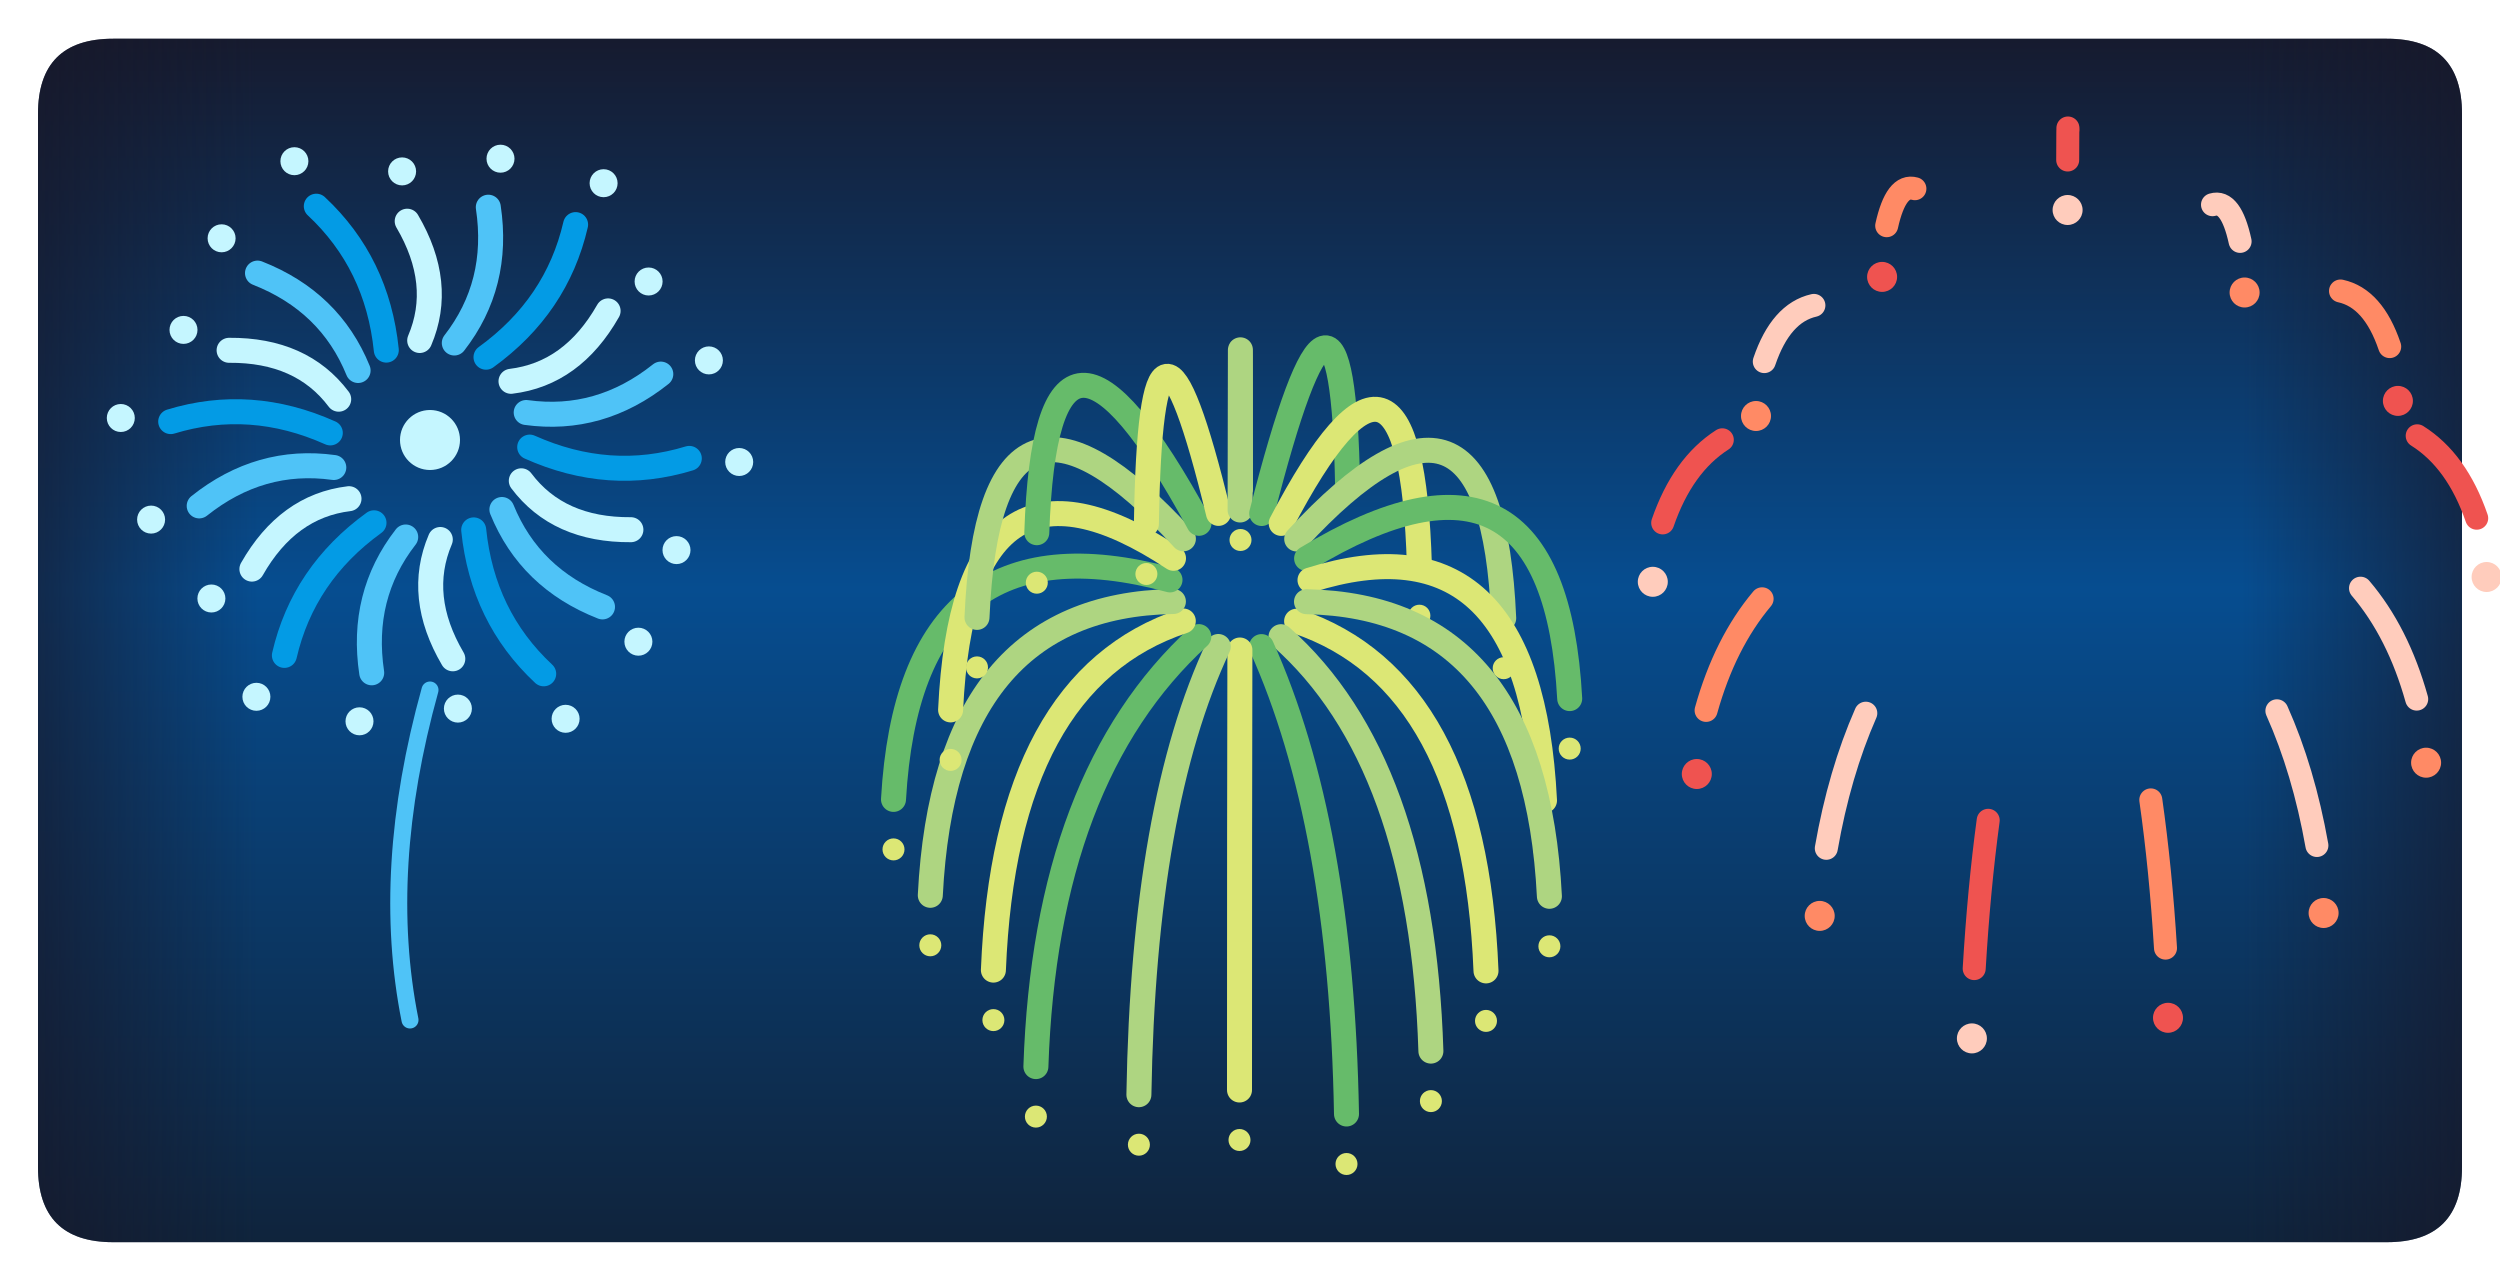
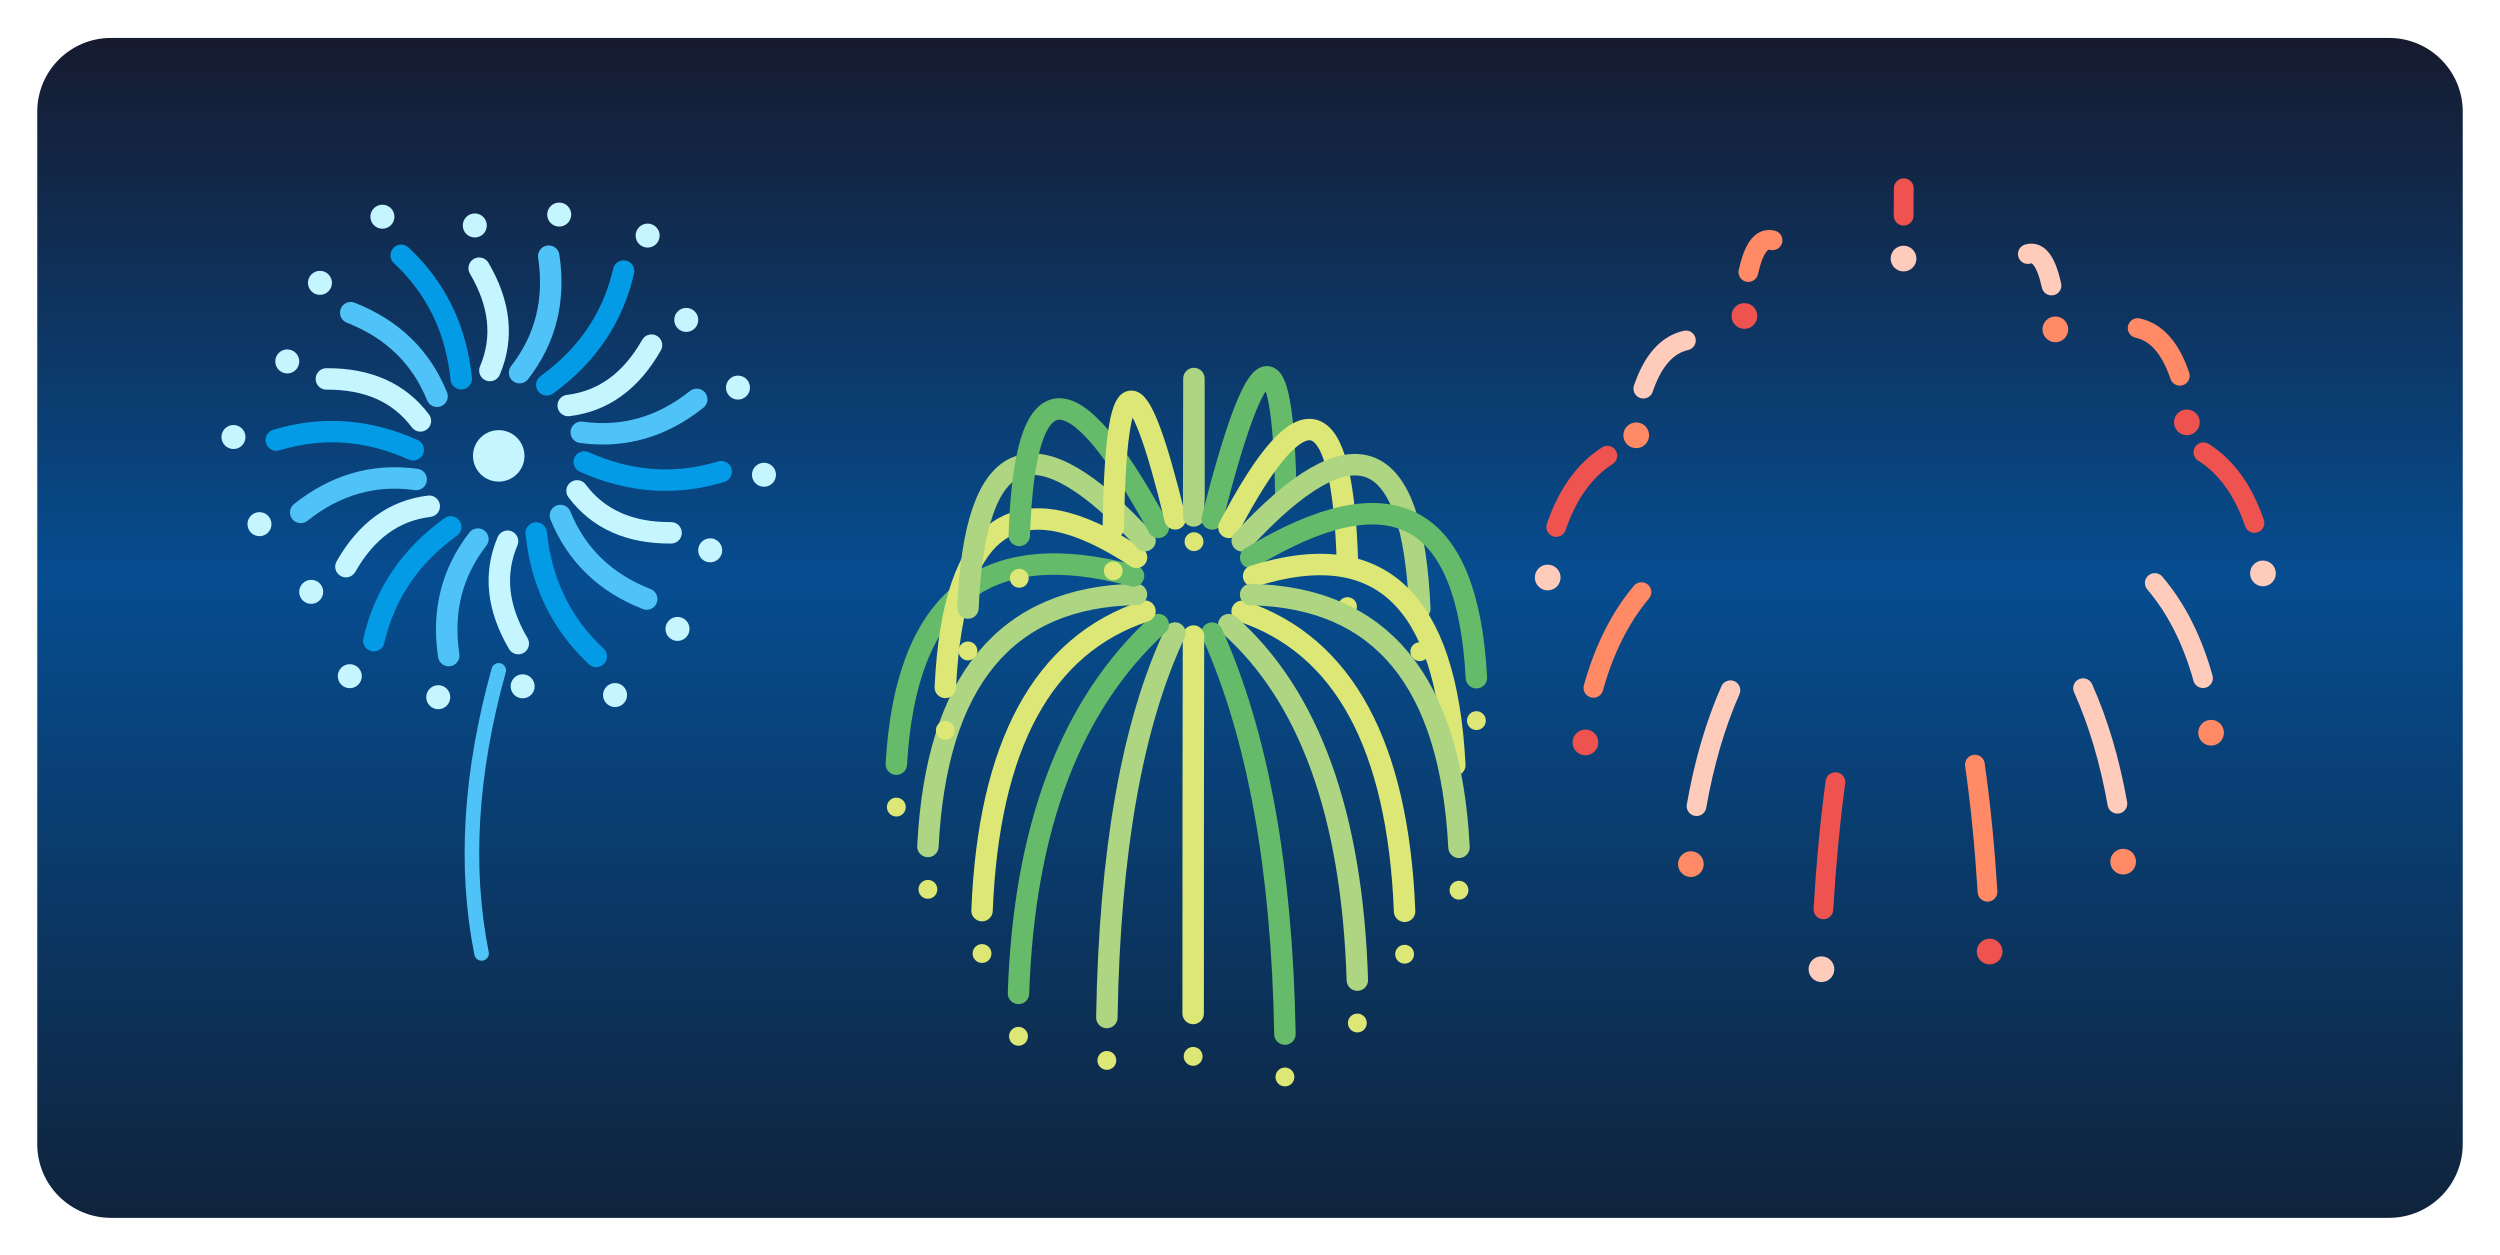
- <svg xmlns="http://www.w3.org/2000/svg" width="250" height="128" viewBox="0 0 250 128">
+ <svg xmlns="http://www.w3.org/2000/svg" width="255" height="128" viewBox="0 0 255 128">
  <defs>
    <linearGradient id="sky" x1="0" y1="0" x2="0" y2="128" gradientUnits="userSpaceOnUse">
      <stop stop-color="#171728" offset="0" />
      <stop stop-color="#064D90" offset=".46" />
      <stop stop-color="#102137" offset="1" />
    </linearGradient>
-     <clipPath id="skyclip">
-       <path d="M11.32 3.87 H238.68 Q246.2 3.87 246.2 11.39 V116.7 Q246.2 124.22 238.68 124.22 H11.32 Q3.8 124.22 3.8 116.7 V11.39 Q3.8 3.87 11.32 3.87 Z" />
-     </clipPath>
-     <linearGradient id="left" x1="0" y1="0" x2="1" y2="0">
-       <stop stop-color="#171728" stop-opacity=".65" offset="0" />
-       <stop stop-color="#171728" stop-opacity="0" offset="1" />
-     </linearGradient>
-     <linearGradient id="right" x1="1" y1="0" x2="0" y2="0">
-       <stop stop-color="#171728" stop-opacity=".65" offset="0" />
-       <stop stop-color="#171728" stop-opacity="0" offset="1" />
-     </linearGradient>
  </defs>
-   <path d="M11.32 3.87 H238.68 Q246.2 3.87 246.2 11.39 V116.7 Q246.2 124.22 238.68 124.22 H11.32 Q3.8 124.22 3.8 116.7 V11.39 Q3.8 3.87 11.32 3.87 Z" fill="url(#sky)" />
-   <rect clip-path="url(#skyclip)" x="3.8" y="3.87" width="22" height="120.35" fill="url(#left)" />
-   <rect clip-path="url(#skyclip)" x="224.2" y="3.87" width="22" height="120.35" fill="url(#right)" />
-   <g>
-     <path stroke-width="2.5" stroke-linecap="round" d="M52.13 48.08 Q55.84 53.02 63.09 52.97" fill="none" stroke="#C5F6FF" />
-     <circle cx="67.65" cy="55.01" r="1.4" fill="#C5F6FF" />
-     <path stroke-width="2.5" stroke-linecap="round" d="M50.19 50.95 Q52.99 57.84 60.25 60.69" fill="none" stroke="#4FC3F7" />
-     <circle cx="63.84" cy="64.17" r="1.4" fill="#C5F6FF" />
-     <path stroke-width="2.5" stroke-linecap="round" d="M47.37 52.99 Q48.26 61.68 54.37 67.38" fill="none" stroke="#039BE5" />
-     <circle cx="56.56" cy="71.88" r="1.4" fill="#C5F6FF" />
-     <path stroke-width="2.5" stroke-linecap="round" d="M44.03 53.95 Q41.61 59.63 45.28 65.88" fill="none" stroke="#C5F6FF" />
-     <circle cx="45.79" cy="70.86" r="1.4" fill="#C5F6FF" />
-     <path stroke-width="2.5" stroke-linecap="round" d="M40.57 53.70 Q36.01 59.57 37.17 67.28" fill="none" stroke="#4FC3F7" />
-     <circle cx="35.95" cy="72.13" r="1.4" fill="#C5F6FF" />
-     <path stroke-width="2.5" stroke-linecap="round" d="M37.40 52.28 Q30.32 57.40 28.44 65.54" fill="none" stroke="#039BE5" />
-     <circle cx="25.64" cy="69.68" r="1.4" fill="#C5F6FF" />
-     <path stroke-width="2.5" stroke-linecap="round" d="M34.90 49.87 Q28.77 50.61 25.19 56.91" fill="none" stroke="#C5F6FF" />
-     <circle cx="21.14" cy="59.85" r="1.4" fill="#C5F6FF" />
-     <path stroke-width="2.5" stroke-linecap="round" d="M33.38 46.75 Q26.02 45.73 19.92 50.59" fill="none" stroke="#4FC3F7" />
-     <circle cx="15.11" cy="51.96" r="1.4" fill="#C5F6FF" />
-     <path stroke-width="2.5" stroke-linecap="round" d="M33.03 43.29 Q25.06 39.72 17.07 42.16" fill="none" stroke="#039BE5" />
-     <circle cx="12.08" cy="41.80" r="1.4" fill="#C5F6FF" />
-     <path stroke-width="2.5" stroke-linecap="round" d="M33.87 39.92 Q30.16 34.98 22.91 35.03" fill="none" stroke="#C5F6FF" />
-     <circle cx="18.35" cy="32.99" r="1.4" fill="#C5F6FF" />
-     <path stroke-width="2.5" stroke-linecap="round" d="M35.81 37.05 Q33.01 30.16 25.75 27.31" fill="none" stroke="#4FC3F7" />
-     <circle cx="22.16" cy="23.83" r="1.4" fill="#C5F6FF" />
-     <path stroke-width="2.5" stroke-linecap="round" d="M38.63 35.01 Q37.74 26.32 31.63 20.62" fill="none" stroke="#039BE5" />
-     <circle cx="29.44" cy="16.12" r="1.4" fill="#C5F6FF" />
-     <path stroke-width="2.5" stroke-linecap="round" d="M41.97 34.05 Q44.39 28.37 40.72 22.12" fill="none" stroke="#C5F6FF" />
-     <circle cx="40.21" cy="17.14" r="1.4" fill="#C5F6FF" />
-     <path stroke-width="2.5" stroke-linecap="round" d="M45.43 34.30 Q49.99 28.43 48.83 20.72" fill="none" stroke="#4FC3F7" />
-     <circle cx="50.05" cy="15.87" r="1.4" fill="#C5F6FF" />
-     <path stroke-width="2.5" stroke-linecap="round" d="M48.60 35.72 Q55.68 30.60 57.56 22.46" fill="none" stroke="#039BE5" />
-     <circle cx="60.36" cy="18.32" r="1.4" fill="#C5F6FF" />
-     <path stroke-width="2.5" stroke-linecap="round" d="M51.10 38.13 Q57.23 37.39 60.81 31.09" fill="none" stroke="#C5F6FF" />
-     <circle cx="64.86" cy="28.15" r="1.4" fill="#C5F6FF" />
-     <path stroke-width="2.5" stroke-linecap="round" d="M52.62 41.25 Q59.98 42.27 66.08 37.41" fill="none" stroke="#4FC3F7" />
-     <circle cx="70.89" cy="36.04" r="1.4" fill="#C5F6FF" />
-     <path stroke-width="2.5" stroke-linecap="round" d="M52.97 44.71 Q60.94 48.28 68.93 45.84" fill="none" stroke="#039BE5" />
-     <circle cx="73.92" cy="46.20" r="1.4" fill="#C5F6FF" />
-     <circle cx="43" cy="44" r="3" fill="#C5F6FF" />
-     <path stroke-width="1.7" stroke-linecap="round" d="M43 69 Q38 87 41 102" fill="none" stroke="#4FC3F7" />
-   </g>
-   <g>
-     <path stroke-width="2.5" stroke-linecap="round" d="M129.66 62.12 Q147.43 68.09 148.60 97.09" fill="none" stroke="#DCE775" />
-     <circle cx="148.60" cy="102.09" r="1.1" fill="#DCE775" />
-     <path stroke-width="2.5" stroke-linecap="round" d="M128.10 63.67 Q142.18 76.11 143.09 105.11" fill="none" stroke="#AED581" />
-     <circle cx="143.09" cy="110.11" r="1.1" fill="#DCE775" />
-     <path stroke-width="2.5" stroke-linecap="round" d="M126.15 64.66 Q134.14 82.40 134.65 111.40" fill="none" stroke="#66BB6A" />
-     <circle cx="134.65" cy="116.40" r="1.1" fill="#DCE775" />
-     <path stroke-width="2.5" stroke-linecap="round" d="M123.99 65.00 Q123.95 80.00 123.95 109.00" fill="none" stroke="#DCE775" />
-     <circle cx="123.95" cy="114.00" r="1.1" fill="#DCE775" />
-     <path stroke-width="2.5" stroke-linecap="round" d="M121.83 64.65 Q114.37 80.47 113.89 109.47" fill="none" stroke="#AED581" />
-     <circle cx="113.89" cy="114.47" r="1.1" fill="#DCE775" />
-     <path stroke-width="2.5" stroke-linecap="round" d="M119.88 63.66 Q104.56 77.66 103.59 106.66" fill="none" stroke="#66BB6A" />
-     <circle cx="103.59" cy="111.66" r="1.1" fill="#DCE775" />
-     <path stroke-width="2.5" stroke-linecap="round" d="M118.33 62.10 Q100.51 68.01 99.34 97.01" fill="none" stroke="#DCE775" />
-     <circle cx="99.34" cy="102.01" r="1.1" fill="#DCE775" />
-     <path stroke-width="2.5" stroke-linecap="round" d="M117.34 60.15 Q94.50 60.53 93.03 89.53" fill="none" stroke="#AED581" />
-     <circle cx="93.03" cy="94.53" r="1.1" fill="#DCE775" />
-     <path stroke-width="2.5" stroke-linecap="round" d="M117.00 57.99 Q91.00 50.94 89.35 79.94" fill="none" stroke="#66BB6A" />
-     <circle cx="89.35" cy="84.94" r="1.1" fill="#DCE775" />
-     <path stroke-width="2.5" stroke-linecap="round" d="M117.35 55.83 Q96.43 41.99 95.06 70.99" fill="none" stroke="#DCE775" />
-     <circle cx="95.06" cy="75.99" r="1.1" fill="#DCE775" />
-     <path stroke-width="2.5" stroke-linecap="round" d="M118.34 53.88 Q98.95 32.74 97.70 61.74" fill="none" stroke="#AED581" />
-     <circle cx="97.70" cy="66.74" r="1.1" fill="#DCE775" />
-     <path stroke-width="2.5" stroke-linecap="round" d="M119.90 52.33 Q104.65 24.27 103.68 53.27" fill="none" stroke="#66BB6A" />
-     <circle cx="103.68" cy="58.27" r="1.1" fill="#DCE775" />
-     <path stroke-width="2.5" stroke-linecap="round" d="M121.85 51.34 Q115.08 23.40 114.64 52.40" fill="none" stroke="#DCE775" />
-     <circle cx="114.64" cy="57.40" r="1.1" fill="#DCE775" />
-     <path stroke-width="2.5" stroke-linecap="round" d="M124.01 51.00 Q124.05 20.00 124.05 49.00" fill="none" stroke="#AED581" />
-     <circle cx="124.05" cy="54.00" r="1.1" fill="#DCE775" />
-     <path stroke-width="2.5" stroke-linecap="round" d="M126.17 51.35 Q134.25 19.63 134.76 48.63" fill="none" stroke="#66BB6A" />
-     <circle cx="134.76" cy="53.63" r="1.1" fill="#DCE775" />
-     <path stroke-width="2.5" stroke-linecap="round" d="M128.12 52.34 Q141.09 27.57 141.94 56.57" fill="none" stroke="#DCE775" />
-     <circle cx="141.94" cy="61.57" r="1.1" fill="#DCE775" />
-     <path stroke-width="2.5" stroke-linecap="round" d="M129.67 53.90 Q149.11 32.82 150.37 61.82" fill="none" stroke="#AED581" />
-     <circle cx="150.37" cy="66.82" r="1.1" fill="#DCE775" />
-     <path stroke-width="2.5" stroke-linecap="round" d="M130.66 55.85 Q155.40 40.86 156.97 69.86" fill="none" stroke="#66BB6A" />
-     <circle cx="156.97" cy="74.86" r="1.1" fill="#DCE775" />
-     <path stroke-width="2.5" stroke-linecap="round" d="M131.00 58.01 Q153.00 51.05 154.45 80.05" fill="none" stroke="#DCE775" />
-     <circle cx="154.45" cy="85.05" r="1.1" fill="#DCE775" />
-     <path stroke-width="2.5" stroke-linecap="round" d="M130.65 60.17 Q153.47 60.63 154.94 89.63" fill="none" stroke="#AED581" />
-     <circle cx="154.94" cy="94.63" r="1.1" fill="#DCE775" />
-   </g>
-   <g>
-     <path stroke-width="2.3" stroke-linecap="round" d="M227.69 71.08 q2.67 5.98 4.00 13.47" fill="none" stroke="#FFCCBC" />
-     <circle cx="232.36" cy="91.30" r="1.5" fill="#FF8A65" />
-     <path stroke-width="2.3" stroke-linecap="round" d="M215.08 79.99 q0.98 6.88 1.47 14.82" fill="none" stroke="#FF8A65" />
-     <circle cx="216.80" cy="101.78" r="1.5" fill="#EF5350" />
-     <path stroke-width="2.3" stroke-linecap="round" d="M198.82 82.03 q-0.93 6.89 -1.40 14.83" fill="none" stroke="#EF5350" />
-     <circle cx="197.19" cy="103.84" r="1.5" fill="#FFCCBC" />
-     <path stroke-width="2.3" stroke-linecap="round" d="M186.58 71.32 q-2.64 6.01 -3.95 13.51" fill="none" stroke="#FFCCBC" />
-     <circle cx="181.97" cy="91.59" r="1.5" fill="#FF8A65" />
-     <path stroke-width="2.3" stroke-linecap="round" d="M176.21 59.88 q-3.73 4.44 -5.60 11.16" fill="none" stroke="#FF8A65" />
-     <circle cx="169.68" cy="77.40" r="1.5" fill="#EF5350" />
-     <path stroke-width="2.3" stroke-linecap="round" d="M172.23 43.98 q-3.97 2.54 -5.96 8.31" fill="none" stroke="#EF5350" />
-     <circle cx="165.28" cy="58.18" r="1.5" fill="#FFCCBC" />
-     <path stroke-width="2.3" stroke-linecap="round" d="M181.39 30.54 q-3.31 0.75 -4.96 5.62" fill="none" stroke="#FFCCBC" />
-     <circle cx="175.60" cy="41.60" r="1.5" fill="#FF8A65" />
-     <path stroke-width="2.3" stroke-linecap="round" d="M191.49 18.87 q-1.88 -0.53 -2.82 3.70" fill="none" stroke="#FF8A65" />
-     <circle cx="188.21" cy="27.69" r="1.5" fill="#EF5350" />
-     <path stroke-width="2.3" stroke-linecap="round" d="M206.80 13.00 q-0.02 -1.00 -0.03 3.00" fill="none" stroke="#EF5350" />
-     <circle cx="206.76" cy="21.00" r="1.5" fill="#FFCCBC" />
-     <path stroke-width="2.3" stroke-linecap="round" d="M221.25 20.47 q1.84 -0.55 2.76 3.67" fill="none" stroke="#FFCCBC" />
-     <circle cx="224.46" cy="29.25" r="1.5" fill="#FF8A65" />
-     <path stroke-width="2.3" stroke-linecap="round" d="M234.05 29.10 q3.28 0.71 4.92 5.56" fill="none" stroke="#FF8A65" />
-     <circle cx="239.79" cy="40.09" r="1.5" fill="#EF5350" />
-     <path stroke-width="2.3" stroke-linecap="round" d="M241.72 43.58 q3.97 2.49 5.95 8.24" fill="none" stroke="#EF5350" />
-     <circle cx="248.66" cy="57.70" r="1.5" fill="#FFCCBC" />
-     <path stroke-width="2.3" stroke-linecap="round" d="M236.05 58.82 q3.75 4.40 5.62 11.09" fill="none" stroke="#FFCCBC" />
-     <circle cx="242.61" cy="76.27" r="1.5" fill="#FF8A65" />
+   <rect x="3.8" y="3.87" width="247.4" height="120.35" rx="7.52" fill="url(#sky)" />
+   <g id="sparks" transform="translate(13.245 8.0) scale(0.875)">
+     <g>
+       <path stroke-width="2.5" stroke-linecap="round" d="M52.13 48.08 Q55.84 53.02 63.09 52.97" fill="none" stroke="#C5F6FF" />
+       <circle cx="67.65" cy="55.01" r="1.4" fill="#C5F6FF" />
+       <path stroke-width="2.5" stroke-linecap="round" d="M50.19 50.95 Q52.99 57.84 60.25 60.69" fill="none" stroke="#4FC3F7" />
+       <circle cx="63.84" cy="64.17" r="1.4" fill="#C5F6FF" />
+       <path stroke-width="2.5" stroke-linecap="round" d="M47.37 52.99 Q48.26 61.68 54.37 67.38" fill="none" stroke="#039BE5" />
+       <circle cx="56.56" cy="71.88" r="1.4" fill="#C5F6FF" />
+       <path stroke-width="2.5" stroke-linecap="round" d="M44.03 53.95 Q41.61 59.63 45.28 65.88" fill="none" stroke="#C5F6FF" />
+       <circle cx="45.79" cy="70.86" r="1.4" fill="#C5F6FF" />
+       <path stroke-width="2.5" stroke-linecap="round" d="M40.57 53.70 Q36.01 59.57 37.17 67.28" fill="none" stroke="#4FC3F7" />
+       <circle cx="35.95" cy="72.13" r="1.4" fill="#C5F6FF" />
+       <path stroke-width="2.5" stroke-linecap="round" d="M37.40 52.28 Q30.32 57.40 28.44 65.54" fill="none" stroke="#039BE5" />
+       <circle cx="25.64" cy="69.68" r="1.4" fill="#C5F6FF" />
+       <path stroke-width="2.5" stroke-linecap="round" d="M34.90 49.87 Q28.77 50.61 25.19 56.91" fill="none" stroke="#C5F6FF" />
+       <circle cx="21.14" cy="59.85" r="1.4" fill="#C5F6FF" />
+       <path stroke-width="2.5" stroke-linecap="round" d="M33.38 46.75 Q26.02 45.73 19.92 50.59" fill="none" stroke="#4FC3F7" />
+       <circle cx="15.11" cy="51.96" r="1.4" fill="#C5F6FF" />
+       <path stroke-width="2.5" stroke-linecap="round" d="M33.03 43.29 Q25.06 39.72 17.07 42.16" fill="none" stroke="#039BE5" />
+       <circle cx="12.08" cy="41.80" r="1.4" fill="#C5F6FF" />
+       <path stroke-width="2.5" stroke-linecap="round" d="M33.87 39.92 Q30.16 34.98 22.91 35.03" fill="none" stroke="#C5F6FF" />
+       <circle cx="18.35" cy="32.99" r="1.4" fill="#C5F6FF" />
+       <path stroke-width="2.5" stroke-linecap="round" d="M35.81 37.05 Q33.01 30.16 25.75 27.31" fill="none" stroke="#4FC3F7" />
+       <circle cx="22.16" cy="23.83" r="1.4" fill="#C5F6FF" />
+       <path stroke-width="2.5" stroke-linecap="round" d="M38.63 35.01 Q37.74 26.32 31.63 20.62" fill="none" stroke="#039BE5" />
+       <circle cx="29.44" cy="16.12" r="1.4" fill="#C5F6FF" />
+       <path stroke-width="2.5" stroke-linecap="round" d="M41.97 34.05 Q44.39 28.37 40.72 22.12" fill="none" stroke="#C5F6FF" />
+       <circle cx="40.21" cy="17.14" r="1.4" fill="#C5F6FF" />
+       <path stroke-width="2.5" stroke-linecap="round" d="M45.43 34.30 Q49.99 28.43 48.83 20.72" fill="none" stroke="#4FC3F7" />
+       <circle cx="50.05" cy="15.87" r="1.4" fill="#C5F6FF" />
+       <path stroke-width="2.5" stroke-linecap="round" d="M48.60 35.72 Q55.68 30.60 57.56 22.46" fill="none" stroke="#039BE5" />
+       <circle cx="60.36" cy="18.32" r="1.4" fill="#C5F6FF" />
+       <path stroke-width="2.5" stroke-linecap="round" d="M51.10 38.13 Q57.23 37.39 60.81 31.09" fill="none" stroke="#C5F6FF" />
+       <circle cx="64.86" cy="28.15" r="1.4" fill="#C5F6FF" />
+       <path stroke-width="2.5" stroke-linecap="round" d="M52.62 41.25 Q59.98 42.27 66.08 37.41" fill="none" stroke="#4FC3F7" />
+       <circle cx="70.89" cy="36.04" r="1.4" fill="#C5F6FF" />
+       <path stroke-width="2.5" stroke-linecap="round" d="M52.97 44.71 Q60.94 48.28 68.93 45.84" fill="none" stroke="#039BE5" />
+       <circle cx="73.92" cy="46.20" r="1.4" fill="#C5F6FF" />
+       <circle cx="43" cy="44" r="3" fill="#C5F6FF" />
+       <path stroke-width="1.7" stroke-linecap="round" d="M43 69 Q38 87 41 102" fill="none" stroke="#4FC3F7" />
+     </g>
+     <g>
+       <path stroke-width="2.5" stroke-linecap="round" d="M129.66 62.12 Q147.43 68.09 148.60 97.09" fill="none" stroke="#DCE775" />
+       <circle cx="148.60" cy="102.09" r="1.1" fill="#DCE775" />
+       <path stroke-width="2.5" stroke-linecap="round" d="M128.10 63.67 Q142.18 76.11 143.09 105.11" fill="none" stroke="#AED581" />
+       <circle cx="143.09" cy="110.11" r="1.1" fill="#DCE775" />
+       <path stroke-width="2.5" stroke-linecap="round" d="M126.15 64.66 Q134.14 82.40 134.65 111.40" fill="none" stroke="#66BB6A" />
+       <circle cx="134.65" cy="116.40" r="1.1" fill="#DCE775" />
+       <path stroke-width="2.5" stroke-linecap="round" d="M123.99 65.00 Q123.95 80.00 123.95 109.00" fill="none" stroke="#DCE775" />
+       <circle cx="123.95" cy="114.00" r="1.1" fill="#DCE775" />
+       <path stroke-width="2.5" stroke-linecap="round" d="M121.83 64.65 Q114.37 80.47 113.89 109.47" fill="none" stroke="#AED581" />
+       <circle cx="113.89" cy="114.47" r="1.1" fill="#DCE775" />
+       <path stroke-width="2.5" stroke-linecap="round" d="M119.88 63.66 Q104.56 77.66 103.59 106.66" fill="none" stroke="#66BB6A" />
+       <circle cx="103.59" cy="111.66" r="1.1" fill="#DCE775" />
+       <path stroke-width="2.5" stroke-linecap="round" d="M118.33 62.10 Q100.51 68.01 99.34 97.01" fill="none" stroke="#DCE775" />
+       <circle cx="99.34" cy="102.01" r="1.1" fill="#DCE775" />
+       <path stroke-width="2.5" stroke-linecap="round" d="M117.34 60.15 Q94.50 60.53 93.03 89.53" fill="none" stroke="#AED581" />
+       <circle cx="93.03" cy="94.53" r="1.1" fill="#DCE775" />
+       <path stroke-width="2.5" stroke-linecap="round" d="M117.00 57.99 Q91.00 50.94 89.35 79.94" fill="none" stroke="#66BB6A" />
+       <circle cx="89.35" cy="84.94" r="1.1" fill="#DCE775" />
+       <path stroke-width="2.5" stroke-linecap="round" d="M117.35 55.83 Q96.43 41.99 95.06 70.99" fill="none" stroke="#DCE775" />
+       <circle cx="95.06" cy="75.99" r="1.1" fill="#DCE775" />
+       <path stroke-width="2.5" stroke-linecap="round" d="M118.34 53.88 Q98.95 32.74 97.70 61.74" fill="none" stroke="#AED581" />
+       <circle cx="97.70" cy="66.74" r="1.1" fill="#DCE775" />
+       <path stroke-width="2.5" stroke-linecap="round" d="M119.90 52.33 Q104.65 24.27 103.68 53.27" fill="none" stroke="#66BB6A" />
+       <circle cx="103.68" cy="58.27" r="1.1" fill="#DCE775" />
+       <path stroke-width="2.5" stroke-linecap="round" d="M121.85 51.34 Q115.08 23.40 114.64 52.40" fill="none" stroke="#DCE775" />
+       <circle cx="114.64" cy="57.40" r="1.1" fill="#DCE775" />
+       <path stroke-width="2.5" stroke-linecap="round" d="M124.01 51.00 Q124.05 20.00 124.05 49.00" fill="none" stroke="#AED581" />
+       <circle cx="124.05" cy="54.00" r="1.1" fill="#DCE775" />
+       <path stroke-width="2.5" stroke-linecap="round" d="M126.17 51.35 Q134.25 19.63 134.76 48.63" fill="none" stroke="#66BB6A" />
+       <circle cx="134.76" cy="53.63" r="1.1" fill="#DCE775" />
+       <path stroke-width="2.5" stroke-linecap="round" d="M128.12 52.34 Q141.09 27.57 141.94 56.57" fill="none" stroke="#DCE775" />
+       <circle cx="141.94" cy="61.57" r="1.1" fill="#DCE775" />
+       <path stroke-width="2.5" stroke-linecap="round" d="M129.67 53.90 Q149.11 32.82 150.37 61.82" fill="none" stroke="#AED581" />
+       <circle cx="150.37" cy="66.82" r="1.1" fill="#DCE775" />
+       <path stroke-width="2.5" stroke-linecap="round" d="M130.66 55.85 Q155.40 40.86 156.97 69.86" fill="none" stroke="#66BB6A" />
+       <circle cx="156.97" cy="74.86" r="1.1" fill="#DCE775" />
+       <path stroke-width="2.5" stroke-linecap="round" d="M131.00 58.01 Q153.00 51.05 154.45 80.05" fill="none" stroke="#DCE775" />
+       <circle cx="154.45" cy="85.05" r="1.1" fill="#DCE775" />
+       <path stroke-width="2.5" stroke-linecap="round" d="M130.65 60.17 Q153.47 60.63 154.94 89.63" fill="none" stroke="#AED581" />
+       <circle cx="154.94" cy="94.63" r="1.1" fill="#DCE775" />
+     </g>
+     <g>
+       <path stroke-width="2.3" stroke-linecap="round" d="M227.69 71.08 q2.67 5.98 4.00 13.47" fill="none" stroke="#FFCCBC" />
+       <circle cx="232.36" cy="91.30" r="1.5" fill="#FF8A65" />
+       <path stroke-width="2.3" stroke-linecap="round" d="M215.08 79.99 q0.98 6.88 1.47 14.82" fill="none" stroke="#FF8A65" />
+       <circle cx="216.80" cy="101.78" r="1.5" fill="#EF5350" />
+       <path stroke-width="2.3" stroke-linecap="round" d="M198.82 82.03 q-0.93 6.89 -1.40 14.83" fill="none" stroke="#EF5350" />
+       <circle cx="197.19" cy="103.84" r="1.5" fill="#FFCCBC" />
+       <path stroke-width="2.3" stroke-linecap="round" d="M186.58 71.32 q-2.64 6.01 -3.95 13.51" fill="none" stroke="#FFCCBC" />
+       <circle cx="181.97" cy="91.59" r="1.5" fill="#FF8A65" />
+       <path stroke-width="2.3" stroke-linecap="round" d="M176.21 59.88 q-3.73 4.44 -5.60 11.16" fill="none" stroke="#FF8A65" />
+       <circle cx="169.68" cy="77.40" r="1.5" fill="#EF5350" />
+       <path stroke-width="2.3" stroke-linecap="round" d="M172.23 43.98 q-3.97 2.54 -5.96 8.31" fill="none" stroke="#EF5350" />
+       <circle cx="165.28" cy="58.18" r="1.5" fill="#FFCCBC" />
+       <path stroke-width="2.3" stroke-linecap="round" d="M181.39 30.54 q-3.31 0.75 -4.96 5.62" fill="none" stroke="#FFCCBC" />
+       <circle cx="175.60" cy="41.60" r="1.5" fill="#FF8A65" />
+       <path stroke-width="2.3" stroke-linecap="round" d="M191.49 18.87 q-1.88 -0.53 -2.82 3.70" fill="none" stroke="#FF8A65" />
+       <circle cx="188.21" cy="27.69" r="1.5" fill="#EF5350" />
+       <path stroke-width="2.3" stroke-linecap="round" d="M206.80 13.00 q-0.02 -1.00 -0.03 3.00" fill="none" stroke="#EF5350" />
+       <circle cx="206.76" cy="21.00" r="1.5" fill="#FFCCBC" />
+       <path stroke-width="2.3" stroke-linecap="round" d="M221.25 20.47 q1.84 -0.55 2.76 3.67" fill="none" stroke="#FFCCBC" />
+       <circle cx="224.46" cy="29.25" r="1.5" fill="#FF8A65" />
+       <path stroke-width="2.3" stroke-linecap="round" d="M234.05 29.10 q3.28 0.71 4.92 5.56" fill="none" stroke="#FF8A65" />
+       <circle cx="239.79" cy="40.09" r="1.5" fill="#EF5350" />
+       <path stroke-width="2.3" stroke-linecap="round" d="M241.72 43.58 q3.97 2.49 5.95 8.24" fill="none" stroke="#EF5350" />
+       <circle cx="248.66" cy="57.70" r="1.5" fill="#FFCCBC" />
+       <path stroke-width="2.3" stroke-linecap="round" d="M236.05 58.82 q3.75 4.40 5.62 11.09" fill="none" stroke="#FFCCBC" />
+       <circle cx="242.61" cy="76.27" r="1.5" fill="#FF8A65" />
+     </g>
  </g>
</svg>
